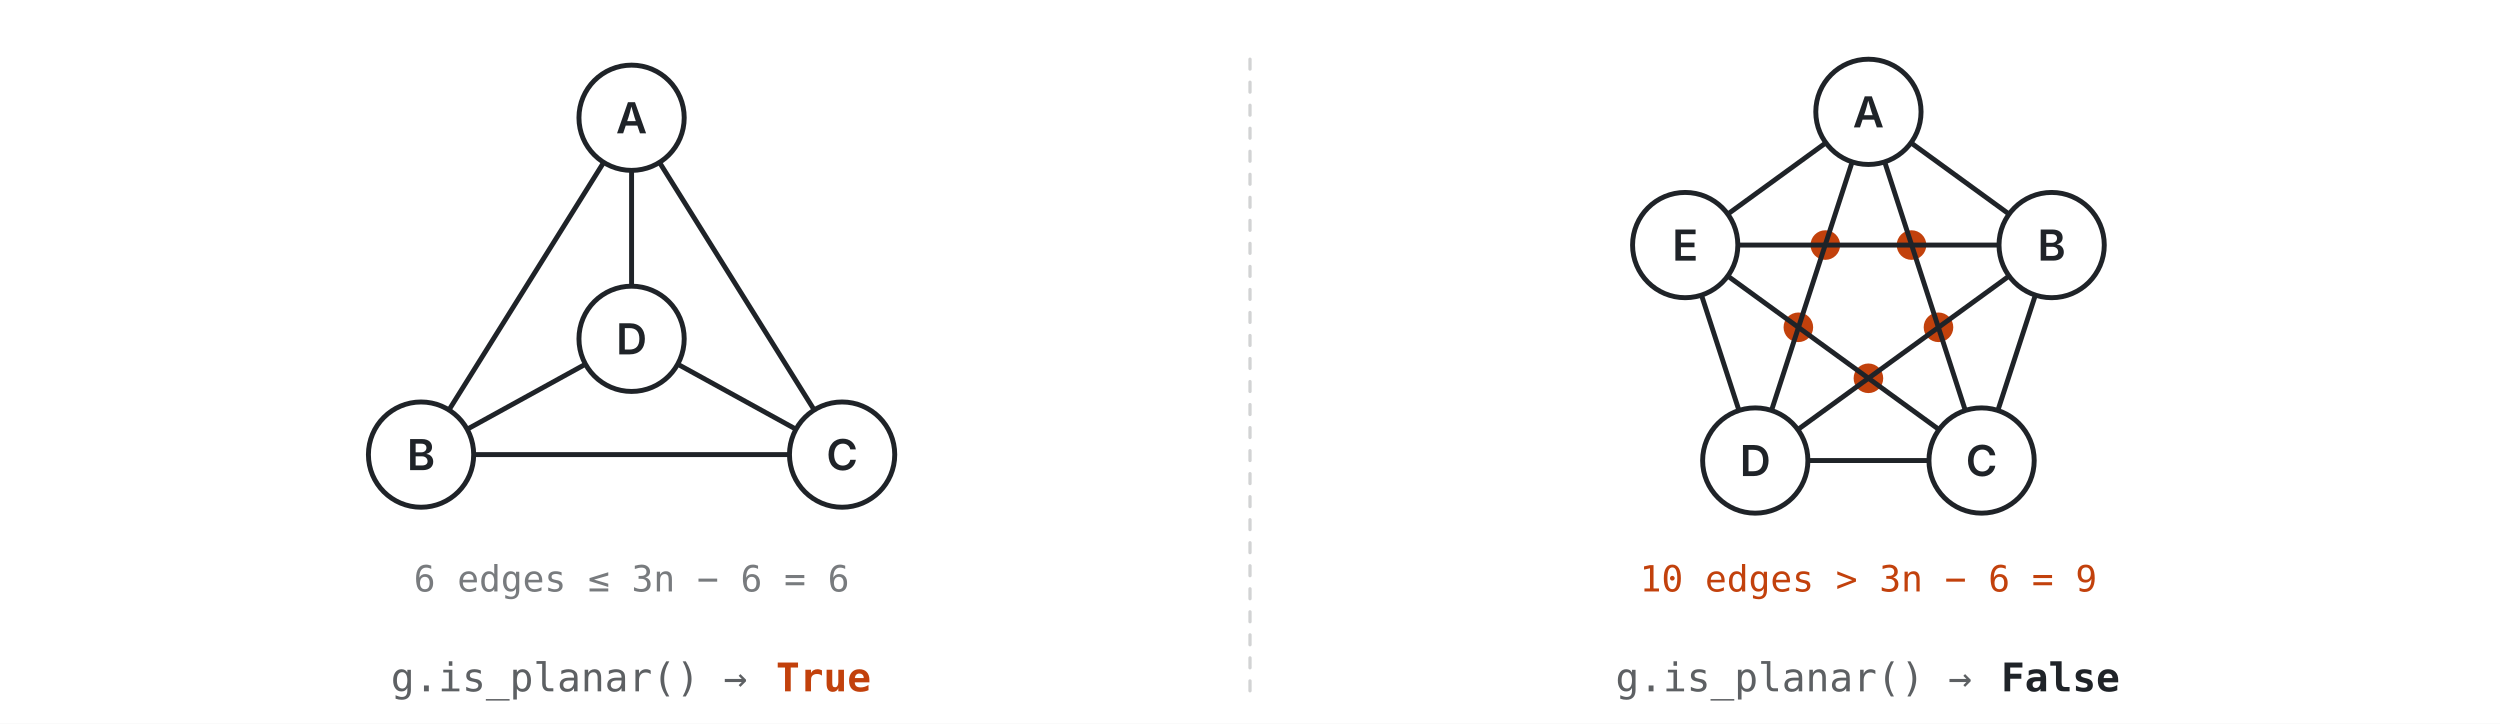
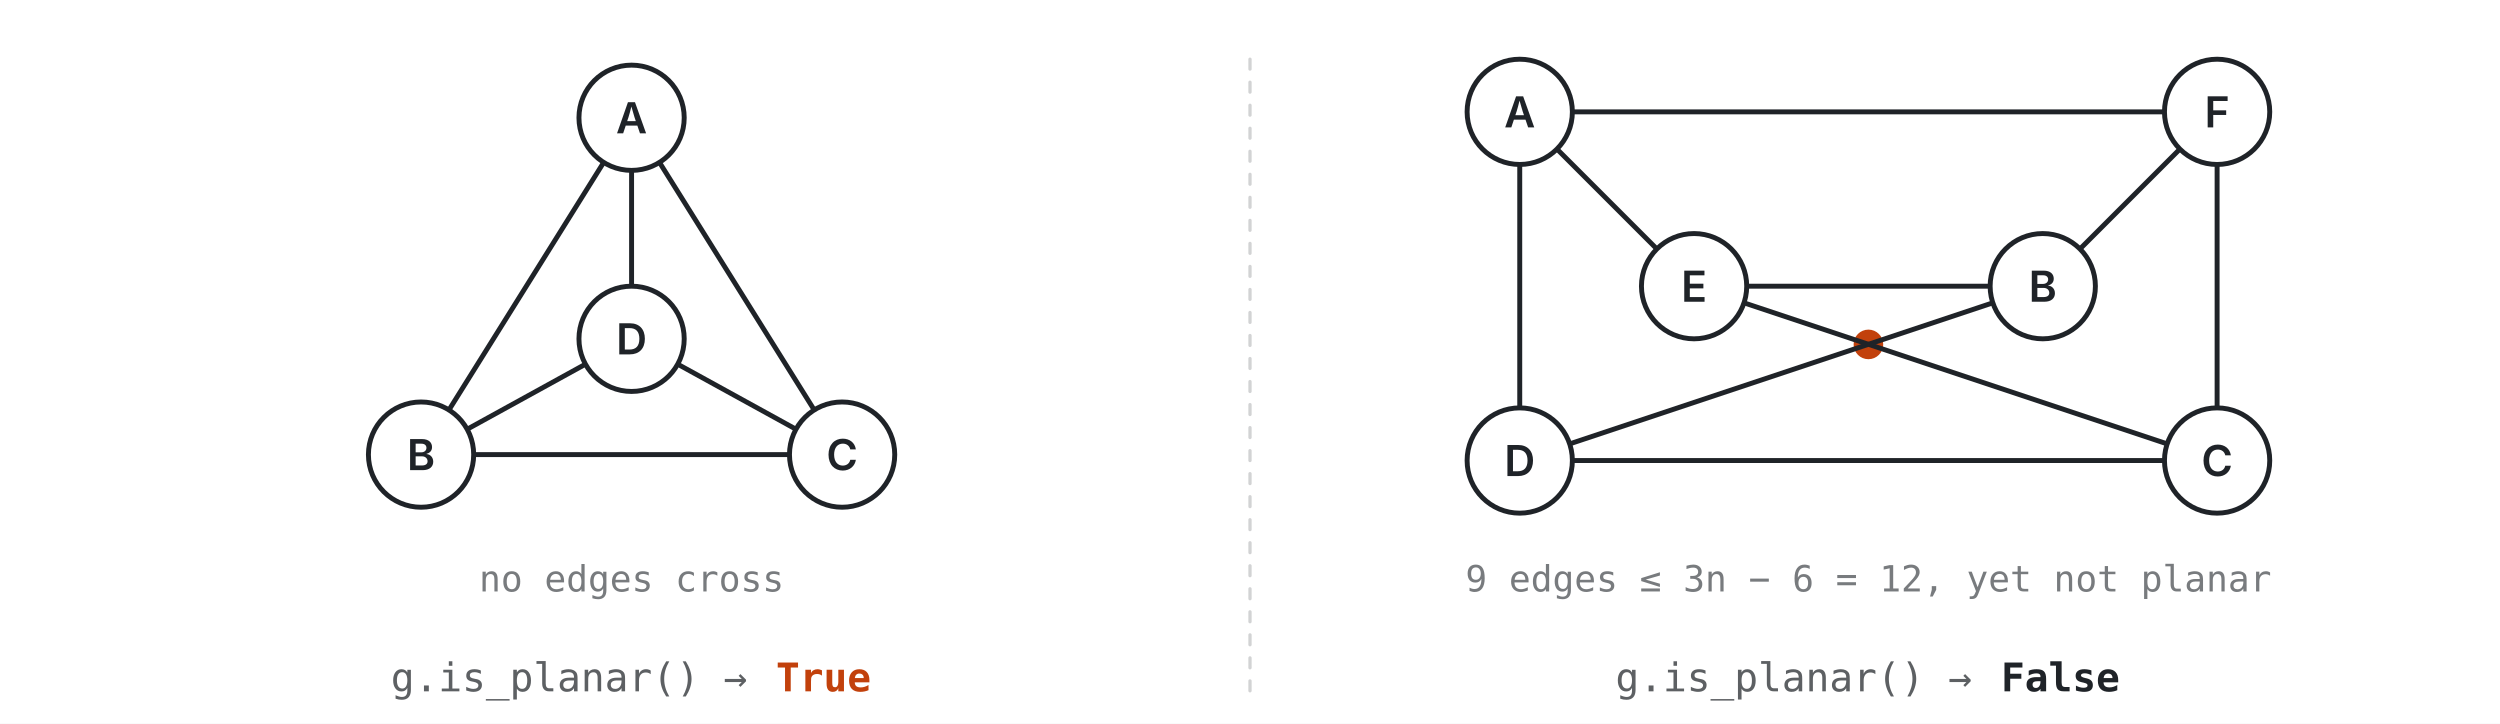
<svg xmlns="http://www.w3.org/2000/svg" viewBox="0 0 760 220" width="760" height="220" role="img" xml:space="preserve">
  <rect width="760" height="220" fill="#ffffff" />
-   <path d="M 585.3 99.5 a 4 4 0 1 0 8 0 a 4 4 0 1 0 -8 0" fill="#c2410c" stroke="#c2410c" stroke-opacity="1.0" stroke-width="1" stroke-linecap="round" stroke-linejoin="round" />
-   <path d="M 577.1 74.5 a 4 4 0 1 0 8 0 a 4 4 0 1 0 -8 0" fill="#c2410c" stroke="#c2410c" stroke-opacity="1.0" stroke-width="1" stroke-linecap="round" stroke-linejoin="round" />
-   <path d="M 550.9 74.5 a 4 4 0 1 0 8 0 a 4 4 0 1 0 -8 0" fill="#c2410c" stroke="#c2410c" stroke-opacity="1.0" stroke-width="1" stroke-linecap="round" stroke-linejoin="round" />
-   <path d="M 542.7 99.5 a 4 4 0 1 0 8 0 a 4 4 0 1 0 -8 0" fill="#c2410c" stroke="#c2410c" stroke-opacity="1.0" stroke-width="1" stroke-linecap="round" stroke-linejoin="round" />
-   <path d="M 564.0 115.0 a 4 4 0 1 0 8 0 a 4 4 0 1 0 -8 0" fill="#c2410c" stroke="#c2410c" stroke-opacity="1.0" stroke-width="1" stroke-linecap="round" stroke-linejoin="round" />
+   <path d="M 564.0 104.7 a 4 4 0 1 0 8 0 a 4 4 0 1 0 -8 0" fill="#c2410c" stroke="#c2410c" stroke-opacity="1.0" stroke-width="1" stroke-linecap="round" stroke-linejoin="round" />
  <line x1="380.0" y1="18.0" x2="380.0" y2="210.0" stroke="#1f2328" stroke-opacity="0.2" stroke-width="1" stroke-linecap="round" stroke-dasharray="3 4" />
  <path d="M 183.52 49.37 L 136.48 124.63" fill="none" stroke="#1f2328" stroke-opacity="1" stroke-width="1.5" stroke-linecap="round" />
  <path d="M 200.48 49.37 L 247.52 124.63" fill="none" stroke="#1f2328" stroke-opacity="1" stroke-width="1.5" stroke-linecap="round" />
  <path d="M 192.00 51.80 L 192.00 87.00" fill="none" stroke="#1f2328" stroke-opacity="1" stroke-width="1.5" stroke-linecap="round" />
  <path d="M 144.00 138.20 L 240.00 138.20" fill="none" stroke="#1f2328" stroke-opacity="1" stroke-width="1.5" stroke-linecap="round" />
  <path d="M 142.02 130.49 L 177.98 110.71" fill="none" stroke="#1f2328" stroke-opacity="1" stroke-width="1.5" stroke-linecap="round" />
  <path d="M 241.98 130.49 L 206.02 110.71" fill="none" stroke="#1f2328" stroke-opacity="1" stroke-width="1.5" stroke-linecap="round" />
-   <path d="M 580.94 43.41 L 610.76 65.09" fill="none" stroke="#1f2328" stroke-opacity="1" stroke-width="1.5" stroke-linecap="round" />
-   <path d="M 572.94 49.22 L 597.46 124.78" fill="none" stroke="#1f2328" stroke-opacity="1" stroke-width="1.5" stroke-linecap="round" />
-   <path d="M 563.06 49.22 L 538.54 124.78" fill="none" stroke="#1f2328" stroke-opacity="1" stroke-width="1.5" stroke-linecap="round" />
-   <path d="M 555.06 43.41 L 525.24 65.09" fill="none" stroke="#1f2328" stroke-opacity="1" stroke-width="1.5" stroke-linecap="round" />
-   <path d="M 618.75 89.72 L 607.35 124.78" fill="none" stroke="#1f2328" stroke-opacity="1" stroke-width="1.5" stroke-linecap="round" />
-   <path d="M 610.76 83.91 L 546.54 130.59" fill="none" stroke="#1f2328" stroke-opacity="1" stroke-width="1.5" stroke-linecap="round" />
-   <path d="M 607.70 74.50 L 528.30 74.50" fill="none" stroke="#1f2328" stroke-opacity="1" stroke-width="1.5" stroke-linecap="round" />
-   <path d="M 586.40 140.00 L 549.60 140.00" fill="none" stroke="#1f2328" stroke-opacity="1" stroke-width="1.5" stroke-linecap="round" />
-   <path d="M 589.46 130.59 L 525.24 83.91" fill="none" stroke="#1f2328" stroke-opacity="1" stroke-width="1.5" stroke-linecap="round" />
-   <path d="M 528.65 124.78 L 517.25 89.72" fill="none" stroke="#1f2328" stroke-opacity="1" stroke-width="1.5" stroke-linecap="round" />
+   <path d="M 462.00 50.00 L 462.00 124.00" fill="none" stroke="#1f2328" stroke-opacity="1" stroke-width="1.5" stroke-linecap="round" />
+   <path d="M 473.31 45.31 L 503.69 75.69" fill="none" stroke="#1f2328" stroke-opacity="1" stroke-width="1.5" stroke-linecap="round" />
+   <path d="M 478.00 34.00 L 658.00 34.00" fill="none" stroke="#1f2328" stroke-opacity="1" stroke-width="1.5" stroke-linecap="round" />
+   <path d="M 605.82 92.06 L 477.18 134.94" fill="none" stroke="#1f2328" stroke-opacity="1" stroke-width="1.5" stroke-linecap="round" />
+   <path d="M 605.00 87.00 L 531.00 87.00" fill="none" stroke="#1f2328" stroke-opacity="1" stroke-width="1.5" stroke-linecap="round" />
+   <path d="M 632.31 75.69 L 662.69 45.31" fill="none" stroke="#1f2328" stroke-opacity="1" stroke-width="1.5" stroke-linecap="round" />
+   <path d="M 658.00 140.00 L 478.00 140.00" fill="none" stroke="#1f2328" stroke-opacity="1" stroke-width="1.5" stroke-linecap="round" />
+   <path d="M 658.82 134.94 L 530.18 92.06" fill="none" stroke="#1f2328" stroke-opacity="1" stroke-width="1.5" stroke-linecap="round" />
+   <path d="M 674.00 124.00 L 674.00 50.00" fill="none" stroke="#1f2328" stroke-opacity="1" stroke-width="1.5" stroke-linecap="round" />
  <circle cx="192.0" cy="35.8" r="16" fill="#ffffff" stroke="#1f2328" stroke-opacity="1" stroke-width="1.5" />
  <text x="192.0" y="35.8" text-anchor="middle" dominant-baseline="central" font-family="ui-sans-serif, system-ui, -apple-system, 'Segoe UI', sans-serif" font-size="13" font-weight="600" fill="#1f2328" fill-opacity="1">A</text>
  <circle cx="128.0" cy="138.2" r="16" fill="#ffffff" stroke="#1f2328" stroke-opacity="1" stroke-width="1.5" />
  <text x="128.0" y="138.2" text-anchor="middle" dominant-baseline="central" font-family="ui-sans-serif, system-ui, -apple-system, 'Segoe UI', sans-serif" font-size="13" font-weight="600" fill="#1f2328" fill-opacity="1">B</text>
  <circle cx="256.0" cy="138.2" r="16" fill="#ffffff" stroke="#1f2328" stroke-opacity="1" stroke-width="1.5" />
  <text x="256.0" y="138.2" text-anchor="middle" dominant-baseline="central" font-family="ui-sans-serif, system-ui, -apple-system, 'Segoe UI', sans-serif" font-size="13" font-weight="600" fill="#1f2328" fill-opacity="1">C</text>
  <circle cx="192.0" cy="103.0" r="16" fill="#ffffff" stroke="#1f2328" stroke-opacity="1" stroke-width="1.5" />
  <text x="192.0" y="103.0" text-anchor="middle" dominant-baseline="central" font-family="ui-sans-serif, system-ui, -apple-system, 'Segoe UI', sans-serif" font-size="13" font-weight="600" fill="#1f2328" fill-opacity="1">D</text>
-   <circle cx="568.0" cy="34.0" r="16" fill="#ffffff" stroke="#1f2328" stroke-opacity="1" stroke-width="1.5" />
-   <text x="568.0" y="34.0" text-anchor="middle" dominant-baseline="central" font-family="ui-sans-serif, system-ui, -apple-system, 'Segoe UI', sans-serif" font-size="13" font-weight="600" fill="#1f2328" fill-opacity="1">A</text>
-   <circle cx="623.7" cy="74.5" r="16" fill="#ffffff" stroke="#1f2328" stroke-opacity="1" stroke-width="1.5" />
-   <text x="623.7" y="74.5" text-anchor="middle" dominant-baseline="central" font-family="ui-sans-serif, system-ui, -apple-system, 'Segoe UI', sans-serif" font-size="13" font-weight="600" fill="#1f2328" fill-opacity="1">B</text>
-   <circle cx="602.4" cy="140.0" r="16" fill="#ffffff" stroke="#1f2328" stroke-opacity="1" stroke-width="1.5" />
-   <text x="602.4" y="140.0" text-anchor="middle" dominant-baseline="central" font-family="ui-sans-serif, system-ui, -apple-system, 'Segoe UI', sans-serif" font-size="13" font-weight="600" fill="#1f2328" fill-opacity="1">C</text>
-   <circle cx="533.6" cy="140.0" r="16" fill="#ffffff" stroke="#1f2328" stroke-opacity="1" stroke-width="1.5" />
-   <text x="533.6" y="140.0" text-anchor="middle" dominant-baseline="central" font-family="ui-sans-serif, system-ui, -apple-system, 'Segoe UI', sans-serif" font-size="13" font-weight="600" fill="#1f2328" fill-opacity="1">D</text>
-   <circle cx="512.3" cy="74.5" r="16" fill="#ffffff" stroke="#1f2328" stroke-opacity="1" stroke-width="1.5" />
-   <text x="512.3" y="74.5" text-anchor="middle" dominant-baseline="central" font-family="ui-sans-serif, system-ui, -apple-system, 'Segoe UI', sans-serif" font-size="13" font-weight="600" fill="#1f2328" fill-opacity="1">E</text>
+   <circle cx="462.0" cy="34.0" r="16" fill="#ffffff" stroke="#1f2328" stroke-opacity="1" stroke-width="1.5" />
+   <text x="462.0" y="34.0" text-anchor="middle" dominant-baseline="central" font-family="ui-sans-serif, system-ui, -apple-system, 'Segoe UI', sans-serif" font-size="13" font-weight="600" fill="#1f2328" fill-opacity="1">A</text>
+   <circle cx="674.0" cy="34.0" r="16" fill="#ffffff" stroke="#1f2328" stroke-opacity="1" stroke-width="1.5" />
+   <text x="674.0" y="34.0" text-anchor="middle" dominant-baseline="central" font-family="ui-sans-serif, system-ui, -apple-system, 'Segoe UI', sans-serif" font-size="13" font-weight="600" fill="#1f2328" fill-opacity="1">F</text>
+   <circle cx="515.0" cy="87.0" r="16" fill="#ffffff" stroke="#1f2328" stroke-opacity="1" stroke-width="1.5" />
+   <text x="515.0" y="87.0" text-anchor="middle" dominant-baseline="central" font-family="ui-sans-serif, system-ui, -apple-system, 'Segoe UI', sans-serif" font-size="13" font-weight="600" fill="#1f2328" fill-opacity="1">E</text>
+   <circle cx="621.0" cy="87.0" r="16" fill="#ffffff" stroke="#1f2328" stroke-opacity="1" stroke-width="1.5" />
+   <text x="621.0" y="87.0" text-anchor="middle" dominant-baseline="central" font-family="ui-sans-serif, system-ui, -apple-system, 'Segoe UI', sans-serif" font-size="13" font-weight="600" fill="#1f2328" fill-opacity="1">B</text>
+   <circle cx="462.0" cy="140.0" r="16" fill="#ffffff" stroke="#1f2328" stroke-opacity="1" stroke-width="1.5" />
+   <text x="462.0" y="140.0" text-anchor="middle" dominant-baseline="central" font-family="ui-sans-serif, system-ui, -apple-system, 'Segoe UI', sans-serif" font-size="13" font-weight="600" fill="#1f2328" fill-opacity="1">D</text>
+   <circle cx="674.0" cy="140.0" r="16" fill="#ffffff" stroke="#1f2328" stroke-opacity="1" stroke-width="1.5" />
+   <text x="674.0" y="140.0" text-anchor="middle" dominant-baseline="central" font-family="ui-sans-serif, system-ui, -apple-system, 'Segoe UI', sans-serif" font-size="13" font-weight="600" fill="#1f2328" fill-opacity="1">C</text>
  <text x="118.8" y="206.0" text-anchor="start" dominant-baseline="central" font-family="ui-monospace, SFMono-Regular, Menlo, Consolas, monospace" font-size="12" font-weight="400" fill="#1f2328" fill-opacity="0.72">g.is_planar() → </text>
  <text x="235.9" y="206.0" text-anchor="start" dominant-baseline="central" font-family="ui-monospace, SFMono-Regular, Menlo, Consolas, monospace" font-size="12" font-weight="600" fill="#c2410c" fill-opacity="1.0">True</text>
  <text x="491.1" y="206.0" text-anchor="start" dominant-baseline="central" font-family="ui-monospace, SFMono-Regular, Menlo, Consolas, monospace" font-size="12" font-weight="400" fill="#1f2328" fill-opacity="0.72">g.is_planar() → </text>
  <text x="608.3" y="206.0" text-anchor="start" dominant-baseline="central" font-family="ui-monospace, SFMono-Regular, Menlo, Consolas, monospace" font-size="12" font-weight="600" fill="#1f2328" fill-opacity="1.0">False</text>
-   <text x="192.0" y="176.0" text-anchor="middle" dominant-baseline="central" font-family="ui-monospace, SFMono-Regular, Menlo, Consolas, monospace" font-size="11" font-weight="400" fill="#1f2328" fill-opacity="0.6">6 edges ≤ 3n − 6 = 6</text>
-   <text x="568.0" y="176.0" text-anchor="middle" dominant-baseline="central" font-family="ui-monospace, SFMono-Regular, Menlo, Consolas, monospace" font-size="11" font-weight="400" fill="#c2410c" fill-opacity="1">10 edges &gt; 3n − 6 = 9</text>
+   <text x="192.0" y="176.0" text-anchor="middle" dominant-baseline="central" font-family="ui-monospace, SFMono-Regular, Menlo, Consolas, monospace" font-size="11" font-weight="400" fill="#1f2328" fill-opacity="0.6">no edges cross</text>
+   <text x="568.0" y="176.0" text-anchor="middle" dominant-baseline="central" font-family="ui-monospace, SFMono-Regular, Menlo, Consolas, monospace" font-size="11" font-weight="400" fill="#1f2328" fill-opacity="0.6">9 edges ≤ 3n − 6 = 12, yet not planar</text>
</svg>
